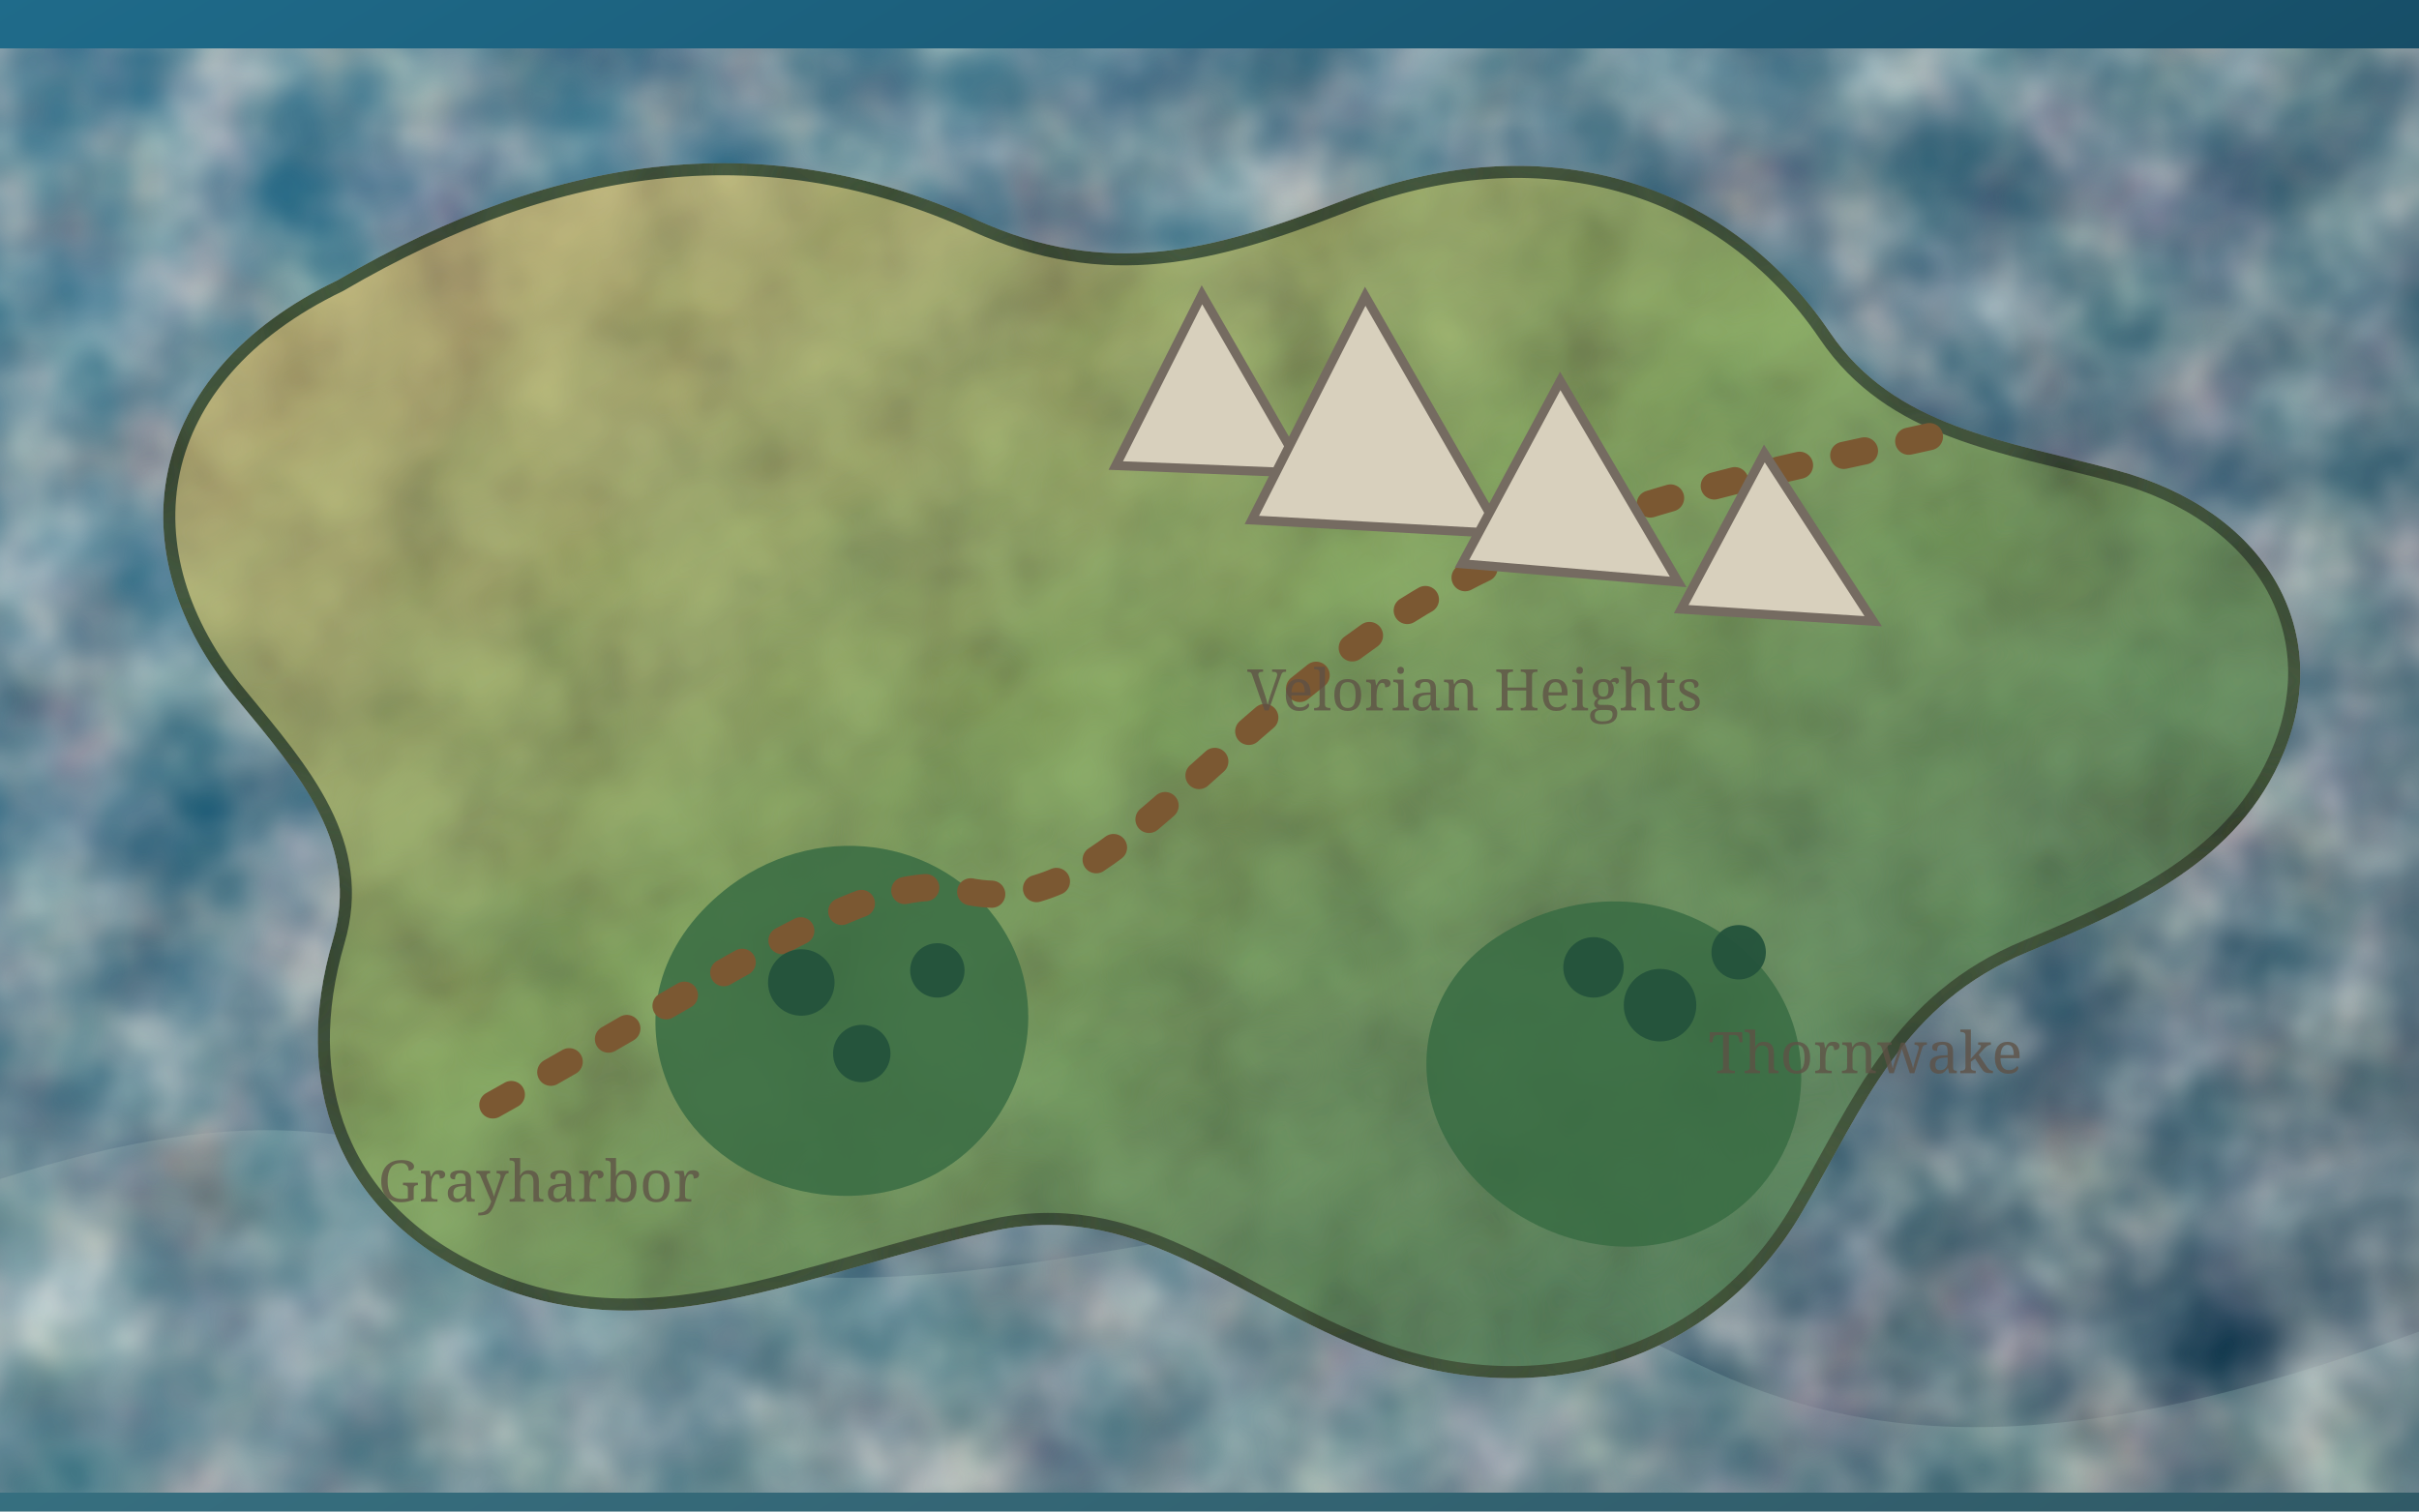
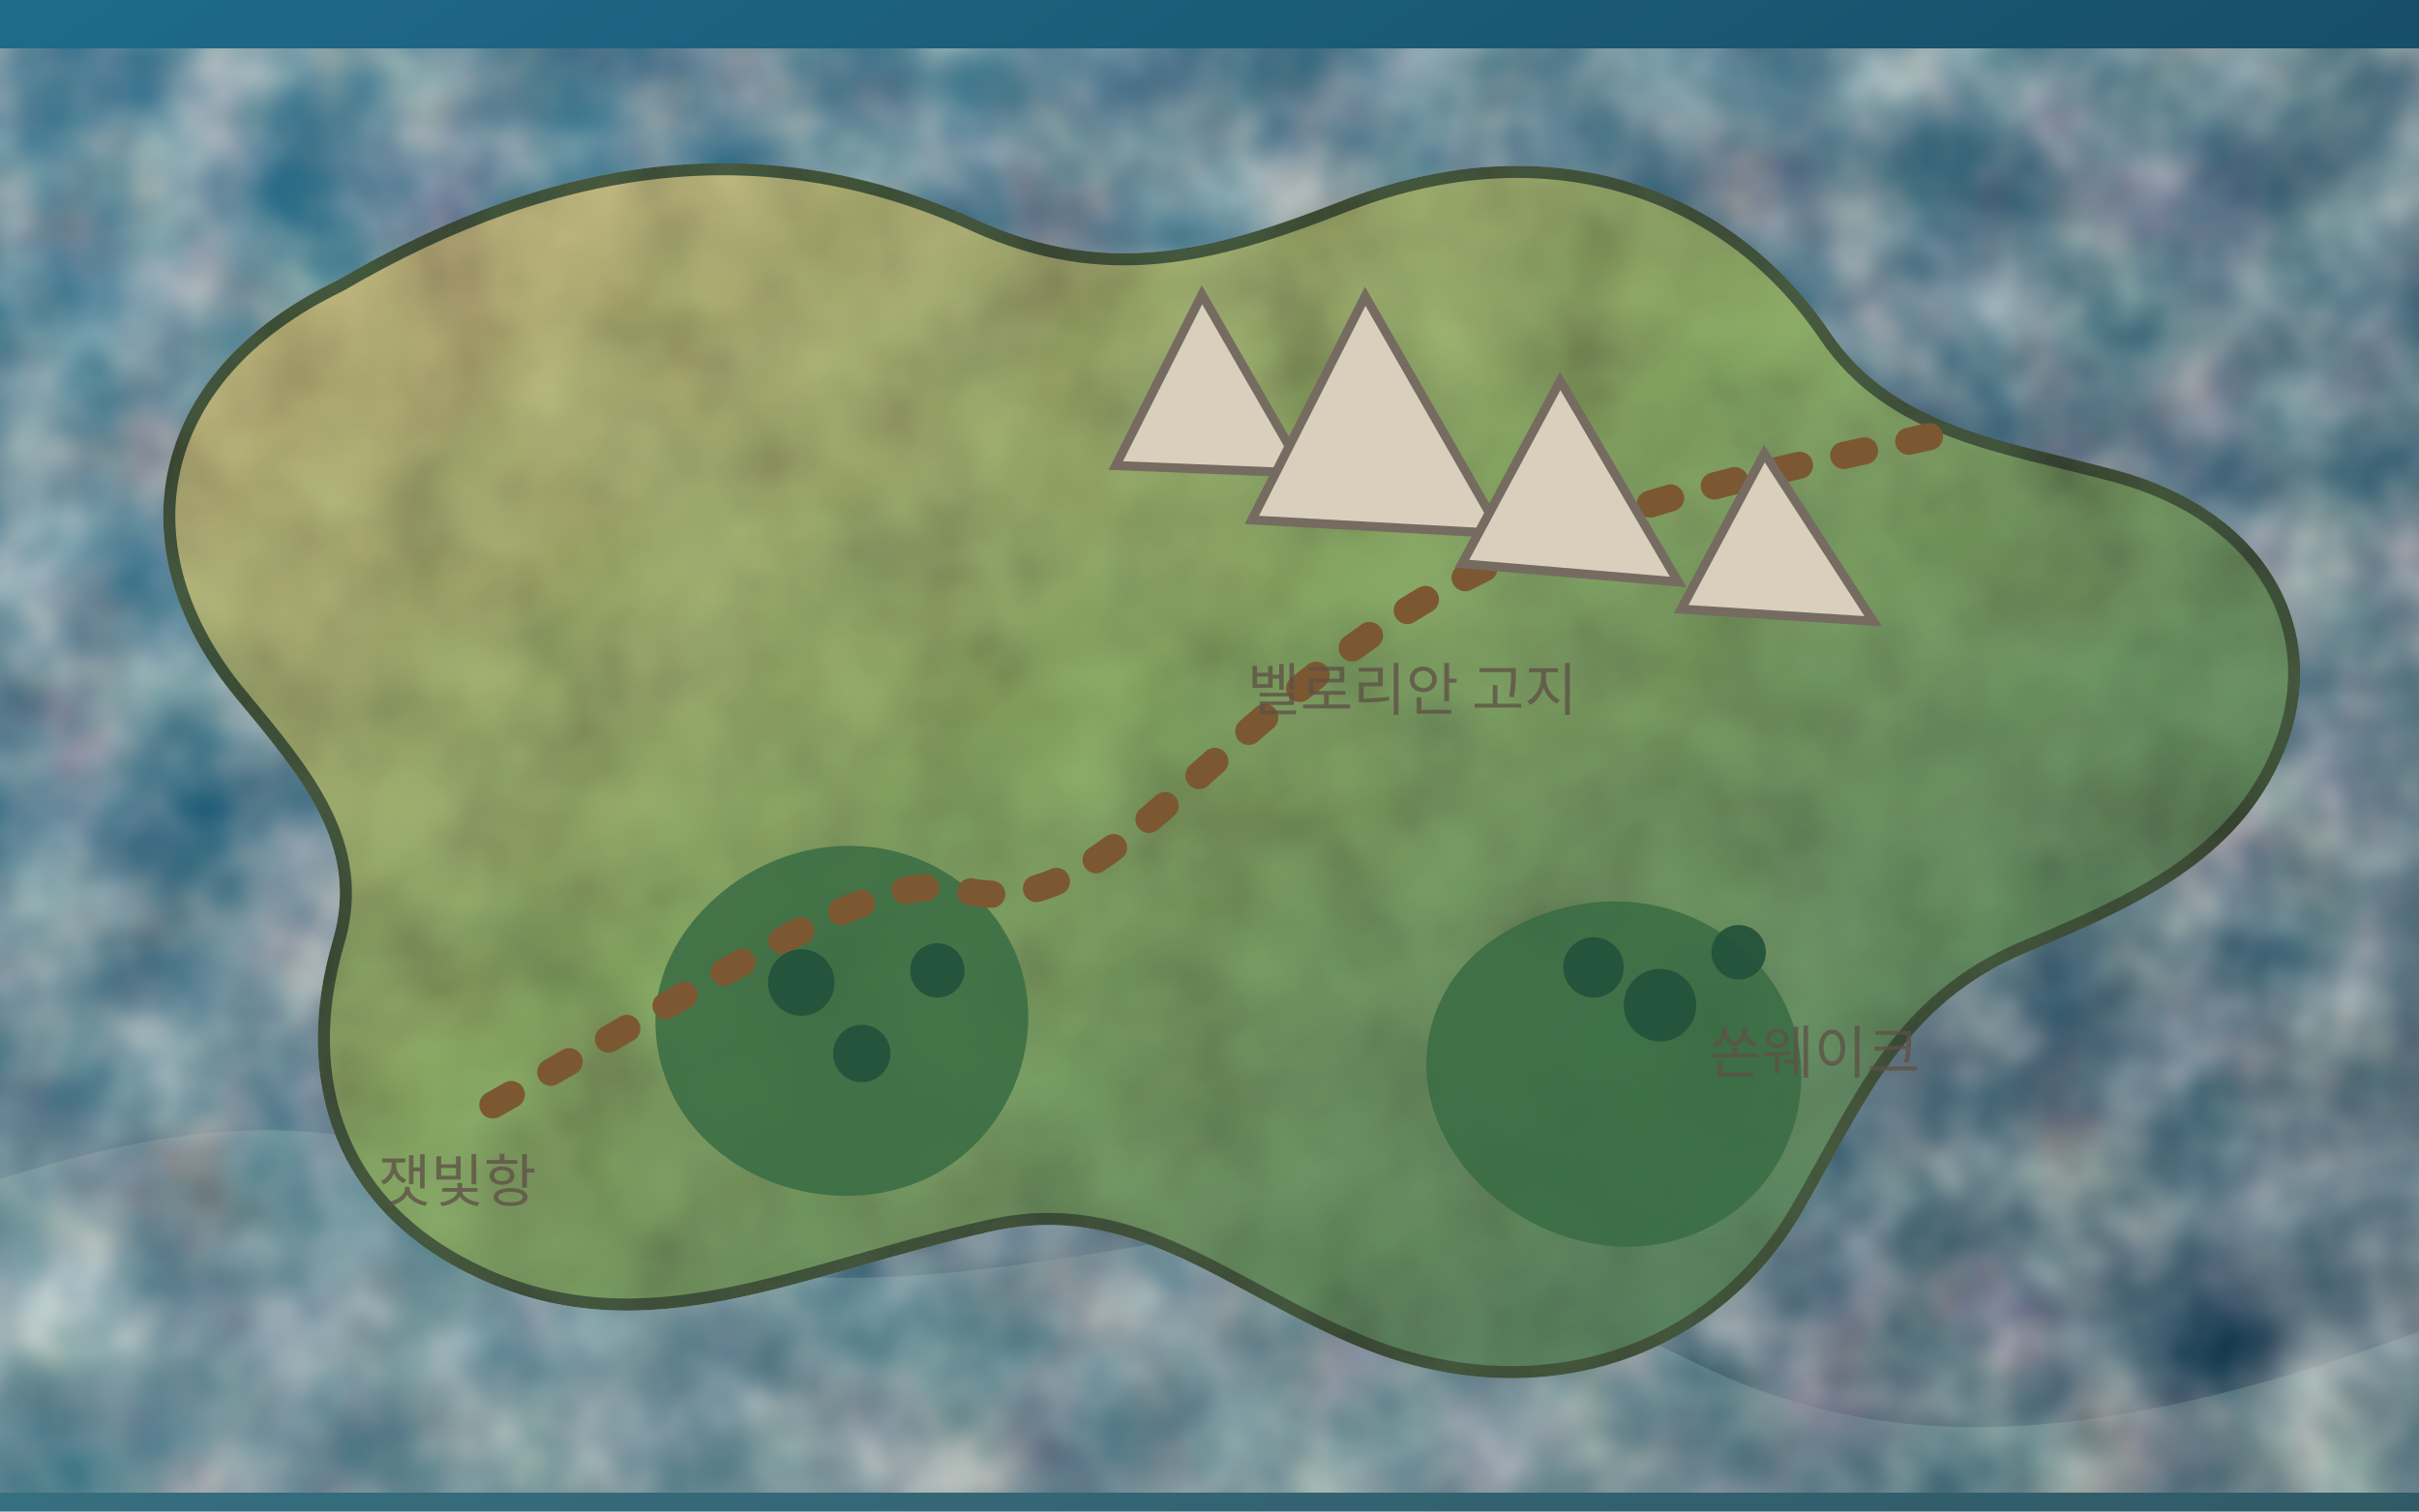
<svg xmlns="http://www.w3.org/2000/svg" viewBox="0 0 1600 1000" role="img" aria-labelledby="title desc">
  <defs>
    <linearGradient id="sea" x1="0" y1="0" x2="1" y2="1">
      <stop offset="0" stop-color="#1f6b8a" />
      <stop offset="1" stop-color="#0f3347" />
    </linearGradient>
    <linearGradient id="land" x1="0" y1="0" x2="1" y2="1">
      <stop offset="0" stop-color="#d7c28a" />
      <stop offset="0.45" stop-color="#8fb06a" />
      <stop offset="1" stop-color="#4d7d67" />
    </linearGradient>
    <filter id="paper">
      <feTurbulence type="fractalNoise" baseFrequency="0.012" numOctaves="3" />
      <feColorMatrix type="saturate" values="0.18" />
      <feBlend mode="multiply" in2="SourceGraphic" />
    </filter>
  </defs>
  <rect width="1600" height="1000" fill="url(#sea)" />
  <path fill="#8fc8c0" opacity="0.26" d="M0 780c165-52 256-39 373 23s245 44 383 21 249 21 366 78 251 62 478-21v119H0z" />
  <path filter="url(#paper)" fill="url(#land)" stroke="#4a5d42" stroke-width="8" d="M225 189c147-86 285-101 419-40 88 40 159 21 244-12 131-52 252-14 319 85 44 65 118 73 192 93 97 26 140 103 108 181-29 71-98 101-167 130-85 35-110 103-151 173-57 99-174 135-287 89-89-36-151-99-248-77-126 28-226 82-336 31-93-43-121-127-94-219 19-65-22-112-65-164-78-94-61-209 66-270z" />
  <path fill="#386c43" opacity="0.85" d="M990 620c54-35 121-31 166 11 57 53 42 144-22 179-70 39-161-4-185-73-15-44 1-91 41-117zM483 586c62-46 147-30 183 33 31 54 9 126-46 157-63 35-151 7-178-58-20-49-4-98 41-132z" />
  <path fill="none" stroke="#7b5832" stroke-width="18" stroke-linecap="round" stroke-dasharray="14 30" d="M326 731c174-97 252-156 311-142 85 20 138-76 268-168 120-85 261-107 384-135" />
  <g fill="#d8d0bd" stroke="#756b61" stroke-width="6">
    <path d="M738 308l57-113 68 118z" />
    <path d="M828 344l75-148 90 157z" />
    <path d="M967 373l65-121 78 133z" />
    <path d="M1112 403l55-103 72 111z" />
  </g>
  <g fill="#24533c" opacity="0.95">
    <circle cx="1054" cy="640" r="20" />
    <circle cx="1098" cy="665" r="24" />
    <circle cx="1150" cy="630" r="18" />
    <circle cx="530" cy="650" r="22" />
    <circle cx="570" cy="697" r="19" />
    <circle cx="620" cy="642" r="18" />
  </g>
  <g fill="#5d5145" font-family="Georgia, serif" font-size="38" opacity="0.78">
-     <text x="250" y="795">Grayharbor</text>
-     <text x="825" y="470">Velorian Heights</text>
-     <text x="1130" y="710">Thornwake</text>
+     <text x="250" y="795">잿빛항</text>
+     <text x="825" y="470">벨로리안 고지</text>
+     <text x="1130" y="710">쏜웨이크</text>
  </g>
</svg>
